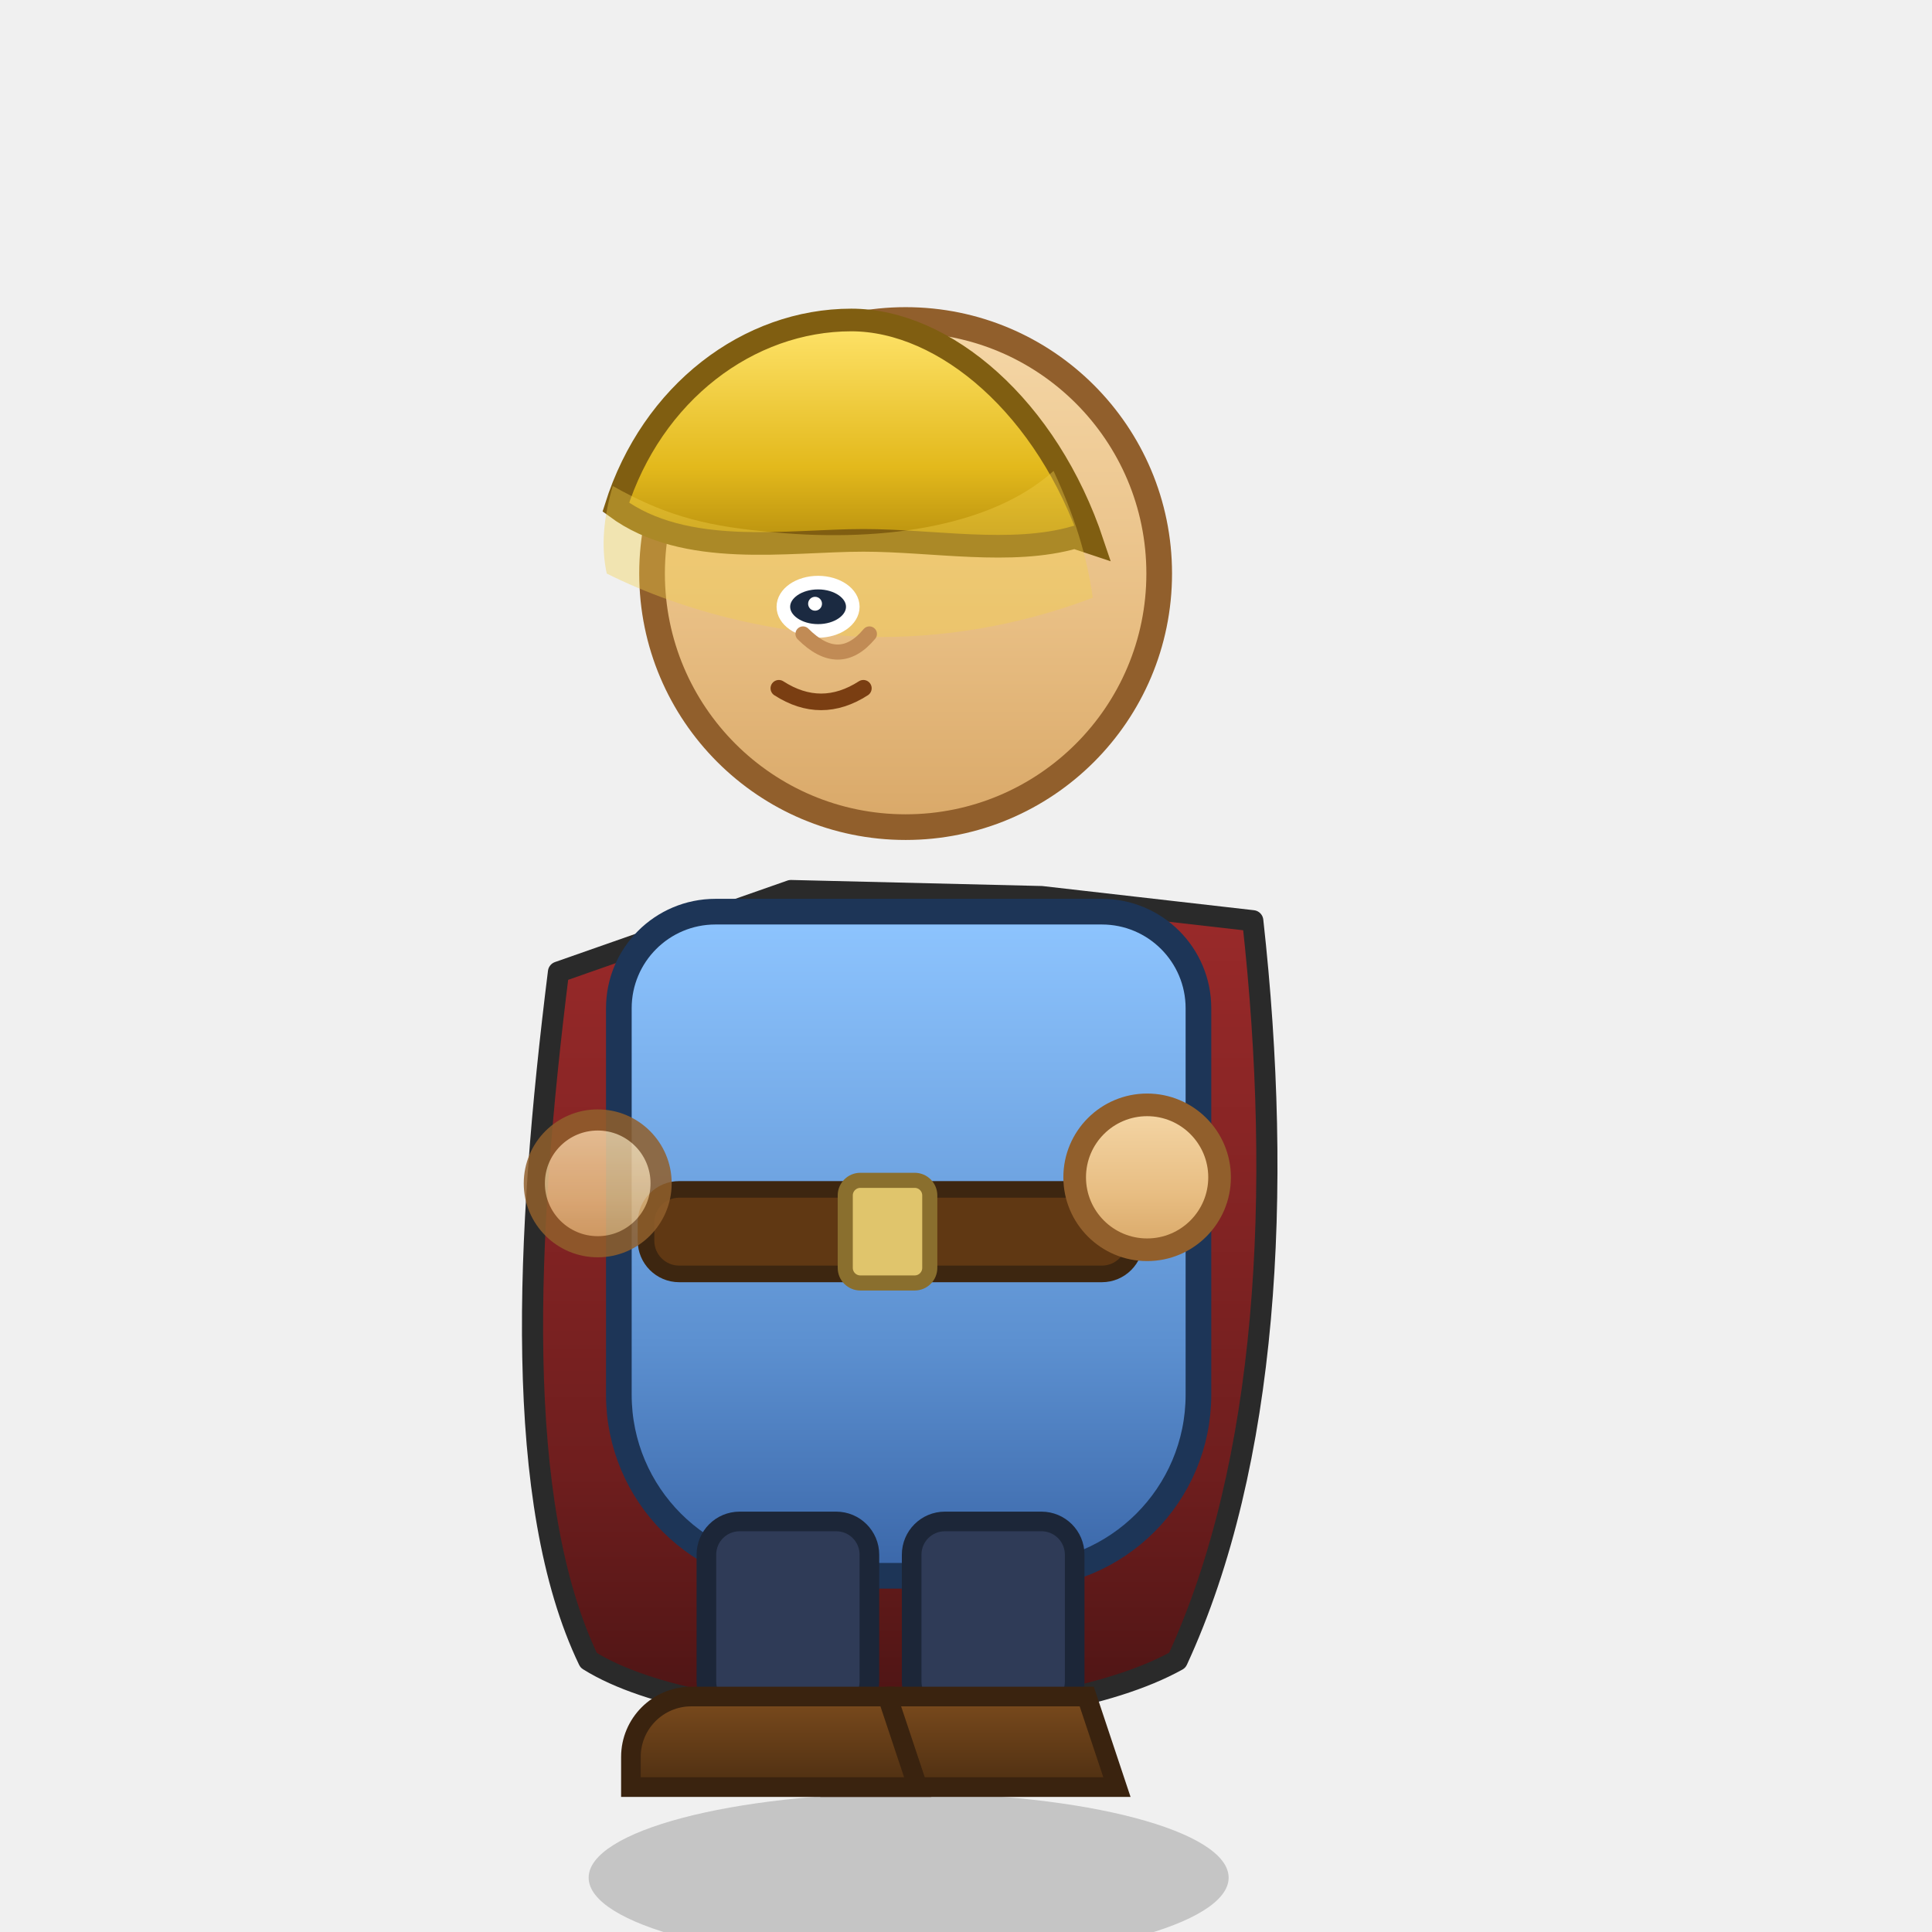
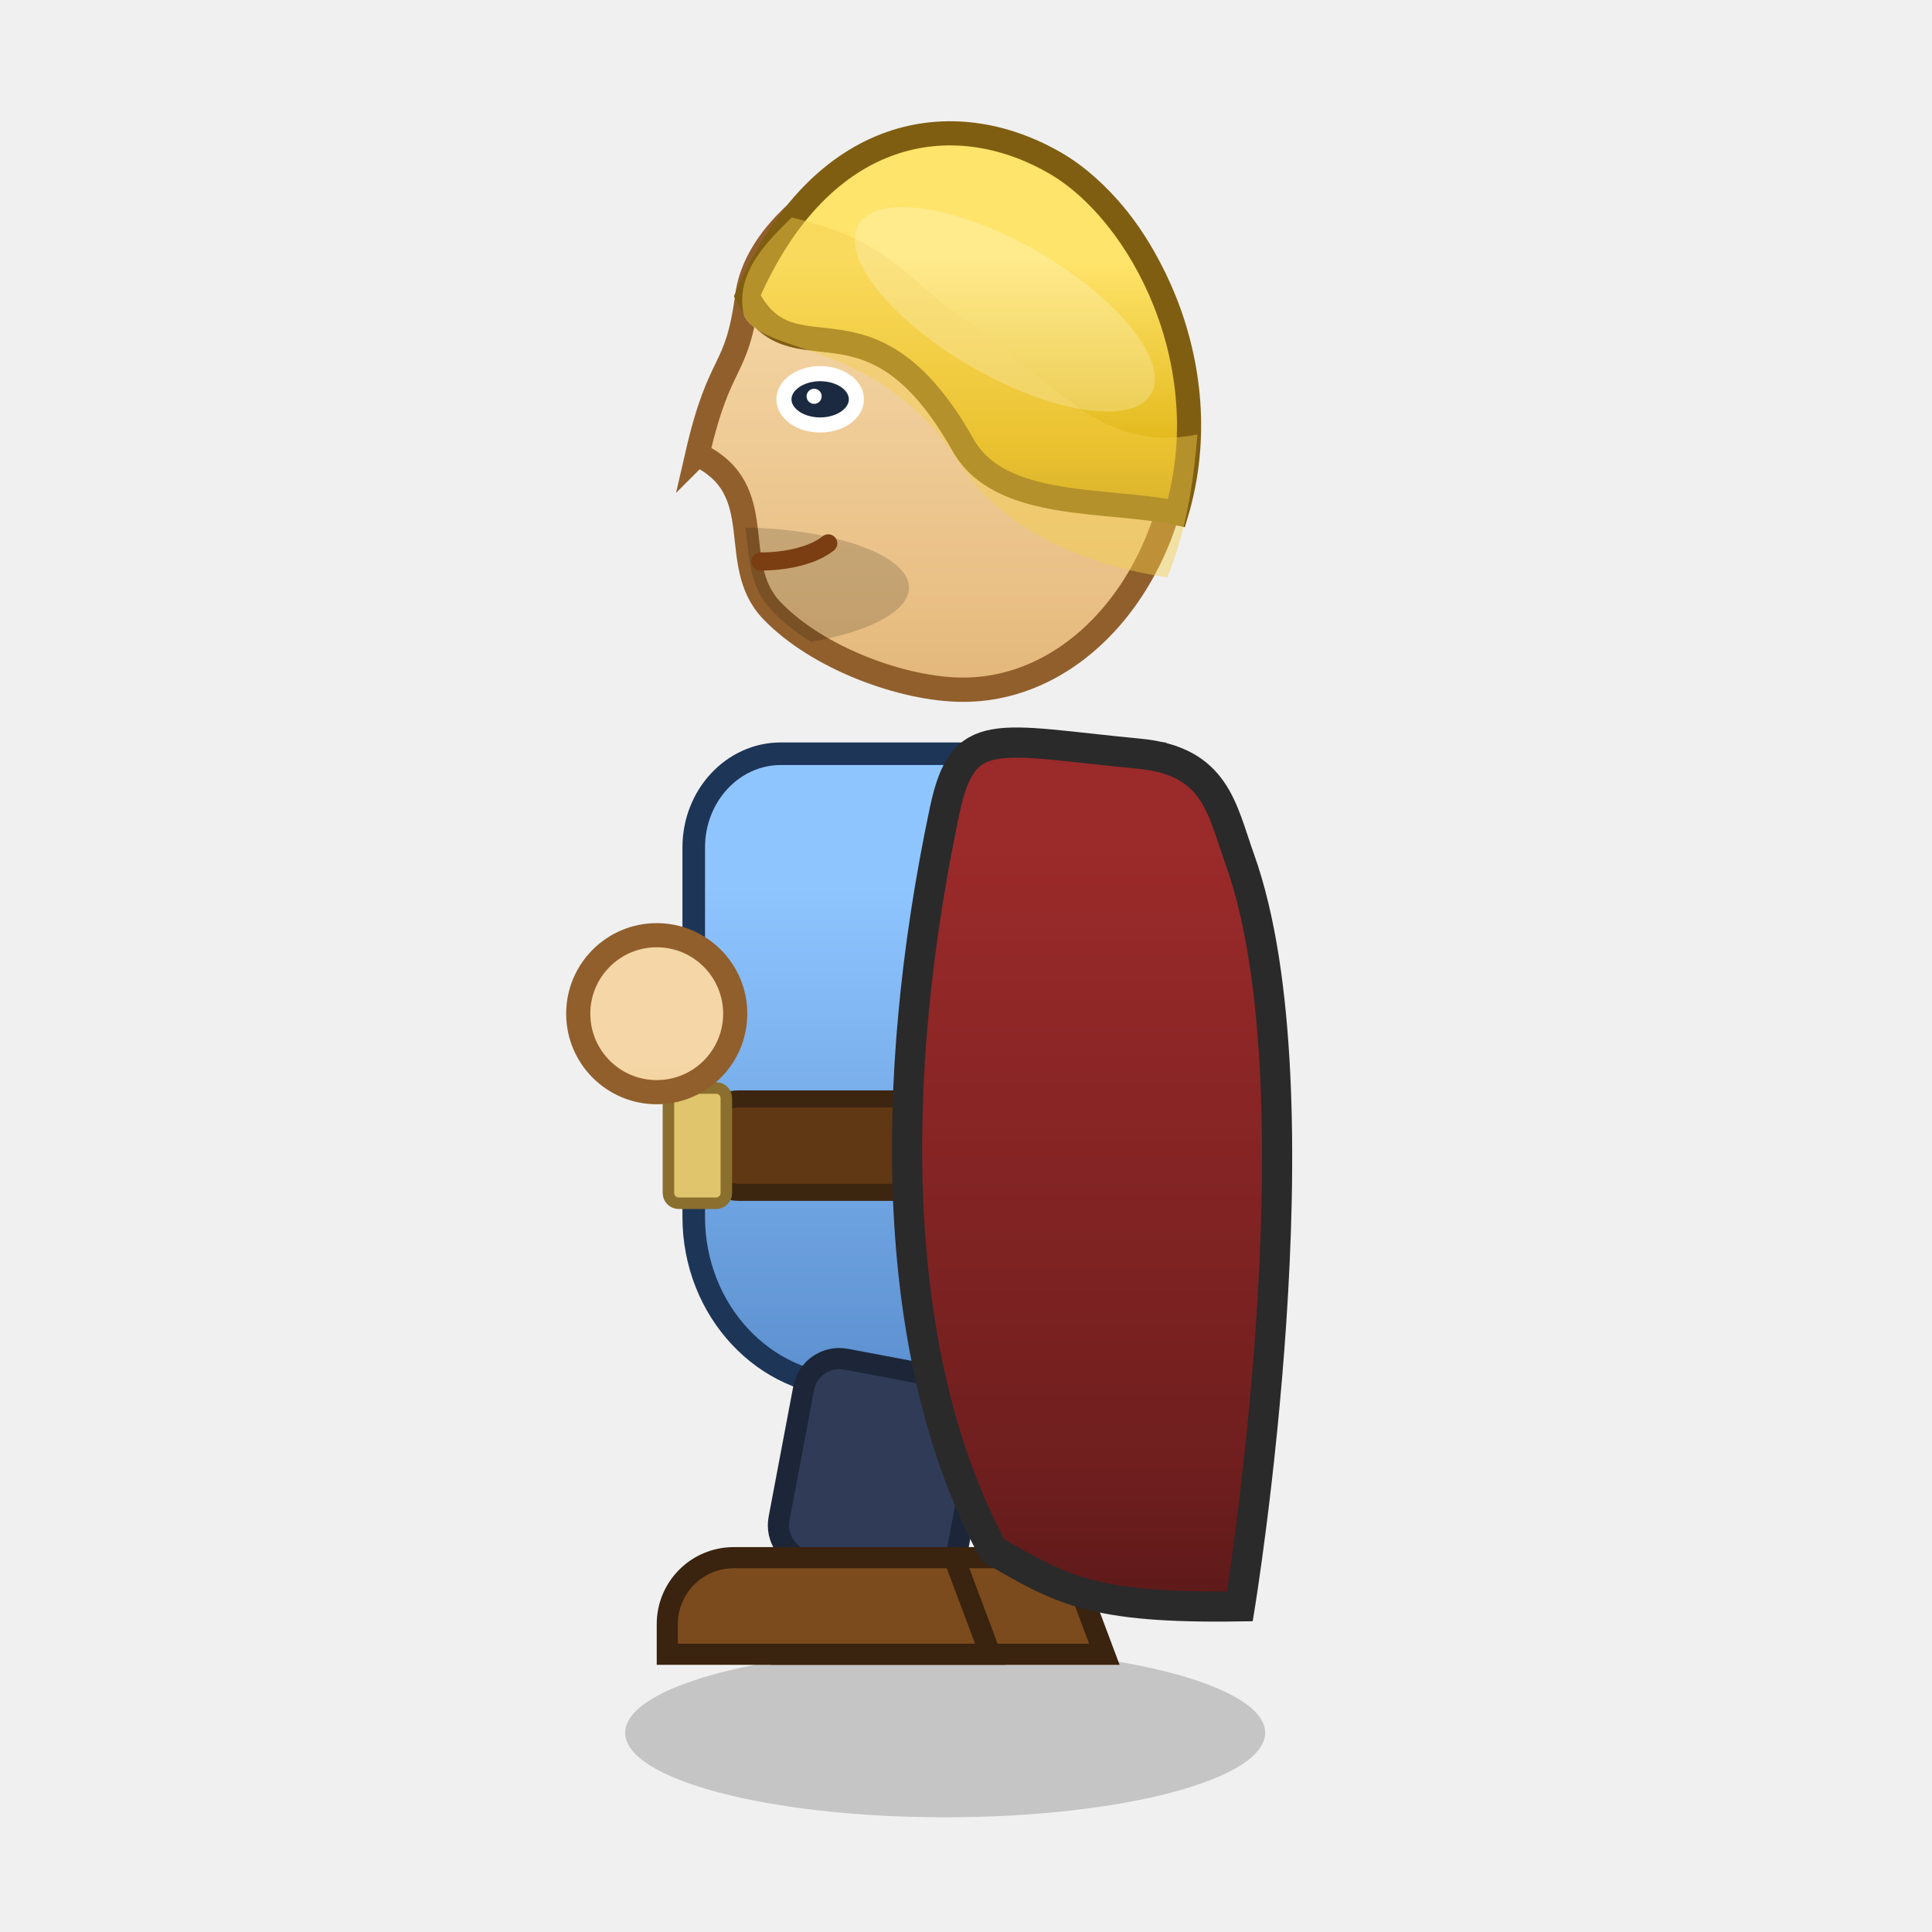
- <svg xmlns="http://www.w3.org/2000/svg" width="64" height="64" viewBox="0 0 64 64" version="1.1">
-   <defs>
+ <svg xmlns="http://www.w3.org/2000/svg" xmlns:xlink="http://www.w3.org/1999/xlink" width="64" height="64" viewBox="0 0 64 64" version="1.1" id="svg8402">
+   <defs id="defs8368">
    <linearGradient id="skin" x1="0%" y1="0%" x2="0%" y2="100%">
-       <stop offset="0%" stop-color="#f5d7a7" />
-       <stop offset="60%" stop-color="#e8be83" />
-       <stop offset="100%" stop-color="#d9a868" />
+       <stop offset="0%" stop-color="#f5d7a7" id="stop8335" />
+       <stop offset="60%" stop-color="#e8be83" id="stop8337" />
+       <stop offset="100%" stop-color="#d9a868" id="stop8339" />
    </linearGradient>
    <linearGradient id="hair" x1="0%" y1="0%" x2="0%" y2="100%">
-       <stop offset="0%" stop-color="#ffe46b" />
-       <stop offset="65%" stop-color="#e3b91c" />
-       <stop offset="100%" stop-color="#b78f0e" />
+       <stop offset="0%" stop-color="#ffe46b" id="stop8342" />
+       <stop offset="65%" stop-color="#e3b91c" id="stop8344" />
+       <stop offset="100%" stop-color="#b78f0e" id="stop8346" />
    </linearGradient>
    <linearGradient id="robe" x1="0%" y1="0%" x2="0%" y2="100%">
-       <stop offset="0%" stop-color="#8ec5ff" />
-       <stop offset="65%" stop-color="#5c90d0" />
-       <stop offset="100%" stop-color="#3a66a8" />
+       <stop offset="0%" stop-color="#8ec5ff" id="stop8349" />
+       <stop offset="65%" stop-color="#5c90d0" id="stop8351" />
+       <stop offset="100%" stop-color="#3a66a8" id="stop8353" />
    </linearGradient>
    <linearGradient id="cape" x1="0%" y1="0%" x2="0%" y2="100%">
-       <stop offset="0%" stop-color="#9b2a2a" />
-       <stop offset="70%" stop-color="#6f1e1e" />
-       <stop offset="100%" stop-color="#4c1414" />
+       <stop offset="0%" stop-color="#9b2a2a" id="stop8356" />
+       <stop offset="70%" stop-color="#6f1e1e" id="stop8358" />
+       <stop offset="100%" stop-color="#4c1414" id="stop8360" />
    </linearGradient>
    <linearGradient id="boot" x1="0%" y1="0%" x2="0%" y2="100%">
-       <stop offset="0%" stop-color="#7b4b1d" />
-       <stop offset="100%" stop-color="#4e2f12" />
+       <stop offset="0%" stop-color="#7b4b1d" id="stop8363" />
+       <stop offset="100%" stop-color="#4e2f12" id="stop8365" />
    </linearGradient>
+     <linearGradient id="robe-5" x1="23.655" y1="27.979" x2="23.655" y2="52.001" gradientTransform="matrix(0.9532734,0,0,1.049017,1.805204,4.8)" gradientUnits="userSpaceOnUse">
+       <stop offset="0%" stop-color="#8ec5ff" id="stop16" />
+       <stop offset="65%" stop-color="#5c90d0" id="stop18" />
+       <stop offset="100%" stop-color="#3a66a8" id="stop20" />
+     </linearGradient>
+     <linearGradient id="hair-3" x1="17.967" y1="12.026" x2="17.967" y2="25.144" gradientTransform="matrix(1.398353,0,0,0.7151273,1.805204,4.8)" gradientUnits="userSpaceOnUse">
+       <stop offset="0%" stop-color="#ffe46b" id="stop9" />
+       <stop offset="65%" stop-color="#e3b91c" id="stop11" />
+       <stop offset="100%" stop-color="#b78f0e" id="stop13" />
+     </linearGradient>
+     <linearGradient id="cape-5" x1="19.67" y1="27.776" x2="19.67" y2="56.957" gradientTransform="matrix(0.9866997,0,0,1.01348,1.805204,4.8)" gradientUnits="userSpaceOnUse">
+       <stop offset="0%" stop-color="#9b2a2a" id="stop23" />
+       <stop offset="70%" stop-color="#6f1e1e" id="stop25" />
+       <stop offset="100%" stop-color="#4c1414" id="stop27" />
+     </linearGradient>
+     <linearGradient xlink:href="#robe-5" id="linearGradient12579" gradientUnits="userSpaceOnUse" gradientTransform="matrix(0.9532734,0,0,1.049017,-64,0)" x1="23.655" y1="27.979" x2="23.655" y2="52.001" />
+     <linearGradient xlink:href="#skin" id="linearGradient12577" gradientUnits="userSpaceOnUse" x1="24.35" y1="8.95" x2="24.35" y2="28.05" gradientTransform="translate(-64)" />
+     <linearGradient xlink:href="#hair-3" id="linearGradient12575" gradientUnits="userSpaceOnUse" gradientTransform="matrix(1.398353,0,0,0.7151273,-64,0)" x1="17.967" y1="12.026" x2="17.967" y2="25.144" />
+     <linearGradient xlink:href="#skin" id="linearGradient12573" gradientUnits="userSpaceOnUse" x1="40.3" y1="35.2" x2="40.3" y2="41.2" gradientTransform="matrix(-1,0,0,1,64,0)" />
+     <linearGradient xlink:href="#boot" id="linearGradient12571" gradientUnits="userSpaceOnUse" gradientTransform="matrix(1.721288,0,0,0.5809602,-64,0)" x1="14.579" y1="96.478" x2="14.579" y2="103.191" />
+     <linearGradient xlink:href="#boot" id="linearGradient12569" gradientUnits="userSpaceOnUse" gradientTransform="matrix(1.721288,0,0,0.5809602,-64,0)" x1="18.878" y1="96.478" x2="18.878" y2="103.191" />
+     <linearGradient xlink:href="#cape-5" id="linearGradient12567" gradientUnits="userSpaceOnUse" gradientTransform="matrix(0.9866997,0,0,1.01348,-64,0)" x1="19.67" y1="27.776" x2="19.67" y2="56.957" />
  </defs>
-   <g transform="translate(64,0) scale(-1,1)">
-     <ellipse cx="33.9" cy="62.2" rx="10.6" ry="2.8" fill="#000" opacity="0.18" />
-     <path d="M22.5,30.5 C21.5,39.5 22.0,48.5 25.0,55.0 C29.5,57.5 40.5,57.5 44.5,55.0 C47.0,49.8 46.6,41.0 45.5,32.2 L37.8,29.5 L29.5,29.7 Z" fill="url(#cape)" stroke="#2a2a2a" stroke-width="0.7" stroke-linejoin="round" />
-     <path d="M28.5,30.2 h11.8 a3.2,3.2 0 0 1 3.2,3.2 v12.8 a6.0,6.0 0 0 1 -6.0,6.0 h-7.2 a6.0,6.0 0 0 1 -6.0,-6.0 V33.4 a3.2,3.2 0 0 1 3.2,-3.2 z" fill="url(#robe)" stroke="#1d3557" stroke-width="0.85" />
-     <rect x="26.4" y="39.4" width="16.2" height="2.8" rx="1.1" fill="#603813" stroke="#3d2610" stroke-width="0.55" />
-     <rect x="33.2" y="39.1" width="2.8" height="3.4" rx="0.5" fill="#e0c56c" stroke="#8a6f2e" stroke-width="0.5" />
-     <circle cx="34" cy="19" r="8.4" fill="url(#skin)" stroke="#915f2c" stroke-width="0.85" />
-     <path d="M27.8,18.0 C29.3,13.5 32.7,10.6 35.8,10.6 c3.4,0 6.6,2.4 7.8,6.2 c-2.3,1.7 -5.7,1.1 -8.2,1.1 c-2.3,0 -4.9,0.5 -7,-0.1 z" fill="url(#hair)" stroke="#805e11" stroke-width="0.75" />
-     <path d="M29.1,15.6 c2.1,1.9 5.9,2.4 9.6,2.0 c2.1,-0.2 3.4,-0.6 5.0,-1.5 c0.3,1.0 0.4,2.0 0.2,2.9 c-2.6,1.3 -5.9,2.1 -9.1,2.1 c-2.5,0 -4.9,-0.5 -7.0,-1.3 c0.2,-1.4 0.6,-2.7 1.3,-4.2 z" fill="#f3cf4a" opacity="0.38" />
-     <ellipse cx="36.9" cy="20.1" rx="1.15" ry="0.8" fill="#1b2a41" stroke="#ffffff" stroke-width="0.45" />
-     <circle cx="37.0" cy="20.0" r="0.23" fill="#ffffff" />
-     <path d="M35.2,21.0 q1.0,1.2 2.2,0" fill="none" stroke="#c18b55" stroke-width="0.5" stroke-linecap="round" />
-     <path d="M35.4,22.8 q1.4,0.9 2.8,0" fill="none" stroke="#7a3e12" stroke-width="0.55" stroke-linecap="round" />
-     <circle cx="26.0" cy="39.0" r="2.4" fill="url(#skin)" stroke="#915f2c" stroke-width="0.75" />
-     <circle cx="44.2" cy="39.2" r="2.1" fill="url(#skin)" stroke="#915f2c" stroke-width="0.7" opacity="0.85" />
-     <rect x="28.4" y="50.4" width="5.4" height="6.4" rx="1.1" fill="#2f3b57" stroke="#1c2638" stroke-width="0.65" />
-     <rect x="35.2" y="50.4" width="5.4" height="6.4" rx="1.1" fill="#2f3b57" stroke="#1c2638" stroke-width="0.65" />
-     <path d="M28.0,56.2 h6.5 a2.0,2.0 0 0 1 2.0,2.0 v1.0 h-9.5 z" fill="url(#boot)" stroke="#3a230f" stroke-width="0.65" />
-     <path d="M34.6,56.2 h6.5 a2.0,2.0 0 0 1 2.0,2.0 v1.0 h-9.5 z" fill="url(#boot)" stroke="#3a230f" stroke-width="0.65" />
+   <g id="g12716" transform="translate(64)">
+     <ellipse cx="32.69" cy="57.4" rx="10.6" ry="2.8" fill="#000000" opacity="0.18" id="ellipse12533" transform="scale(-1,1)" />
+     <path d="m -26.259,24.968 h -11.872 a 2.888,3.103 0 0 0 -2.888,3.103 v 12.241 a 5.214,5.603 0 0 0 5.214,5.603 h 7.219 a 5.214,5.603 0 0 0 5.214,-5.603 V 28.072 a 2.888,3.103 0 0 0 -2.888,-3.103 z" fill="url(#robe)" stroke="#1d3557" stroke-width="0.748" id="path12535" style="fill:url(#linearGradient12579)" />
+     <rect x="22.875" y="36.404" width="17.74" height="3.093" rx="1.075" fill="#603813" stroke="#3d2610" stroke-width="0.567" id="rect12537" transform="scale(-1,1)" />
+     <rect x="39.939" y="36.041" width="1.918" height="3.818" rx="0.339" fill="#e0c56c" stroke="#8a6f2e" stroke-width="0.382" id="rect12539" transform="scale(-1,1)" />
+     <path id="path12541" style="fill:url(#linearGradient12577);stroke:#915f2c;stroke-width:0.805" d="m -40.898,15.052 c 2.461,1.167 0.968,3.599 2.461,5.167 1.493,1.568 4.34,2.629 6.342,2.629 4.005,-4e-6 7.251,-4.095 7.251,-9.147 0,-5.052 -3.247,-9.067 -7.251,-9.147 -1.85,-0.037 -6.74,2.161 -7.15,5.247 -0.352,2.649 -0.897,1.961 -1.654,5.252 z" />
+     <path d="m -25.028,16.995 c 1.461,-4.93 -1.164,-9.946 -4.022,-11.596 -3.378,-1.95 -7.734,-1.249 -10.195,4.401 1.525,2.959 4.045,-0.565 7.15,4.947 1.227,2.178 4.812,1.754 7.067,2.248 z" fill="url(#hair)" stroke="#805e11" stroke-width="0.8" id="path12543" style="fill:url(#linearGradient12575)" />
+     <path d="m -24.332,14.394 c -3.128,0.619 -4.512,-1.522 -7.863,-3.918 -1.978,-1.373 -2.263,-2.48 -5.58,-3.271 -0.81,0.803 -1.913,1.848 -1.576,3.265 0.7,1.349 4.488,0.745 7.155,4.898 1.513,2.356 4.42,3.389 6.862,3.759 0.577,-1.399 0.844,-2.861 1.001,-4.734 z" fill="#f3cf4a" opacity="0.45" id="path12545" />
+     <ellipse cx="36.831" cy="13.228" rx="1.2" ry="0.85" fill="#1b2a41" stroke="#ffffff" stroke-width="0.5" id="ellipse12547" transform="scale(-1,1)" />
+     <circle cx="37.031" cy="13.128" r="0.25" fill="#ffffff" id="circle12549" transform="scale(-1,1)" />
+     <path id="path12551" d="m -39.307,17.473 a 5.8,2 0 0 1 5.42,1.992 5.8,2 0 0 1 -3.258,1.795 c -0.489,-0.312 -0.931,-0.661 -1.293,-1.041 -0.75,-0.787 -0.747,-1.793 -0.869,-2.746 z" style="opacity:0.16;fill:#000000" />
+     <circle cx="42.245" cy="33.58" r="2.6" fill="url(#skin)" stroke="#915f2c" stroke-width="0.8" id="circle12553" style="fill:url(#linearGradient12573)" transform="scale(-1,1)" />
+     <rect x="22.186" y="50.923" width="6" height="6.8" rx="1.2" fill="#2f3b57" stroke="#1c2638" stroke-width="0.7" id="rect12555" transform="matrix(-0.9826014,-0.1857269,-0.1857269,0.9826014,0,0)" />
+     <path d="m -28.617,51.6 h -7.3 a 2.2,2.2 0 0 0 -2.2,2.2 v 1 h 10.7 z" fill="url(#boot)" stroke="#3a230f" stroke-width="0.7" id="path12557" style="fill:url(#linearGradient12571)" />
+     <path d="m -32.395,51.6 h -7.3 a 2.2,2.2 0 0 0 -2.2,2.2 v 1 h 10.7 z" fill="url(#boot)" stroke="#3a230f" stroke-width="0.7" id="path12559" style="fill:url(#linearGradient12569)" />
+     <ellipse cx="21.477" cy="24.232" rx="5.6" ry="2.2" fill="#ffffff" opacity="0.22" id="ellipse12561" transform="matrix(-0.8660254,-0.5,-0.5,0.8660254,0,0)" />
+     <path id="path12563" style="fill:url(#linearGradient12567);stroke:#2a2a2a;stroke-opacity:1" d="m -26.259,24.968 c 2.538,0.243 2.732,1.829 3.33,3.5 2.778,7.766 0,24.744 0,24.744 -4.876,0.074 -5.905,-0.541 -8.176,-1.861 -3.4,-6.3 -3.519,-15.422 -1.602,-24.5 0.612,-2.896 1.669,-2.34 6.448,-1.883 z" />
+     <path d="m -36.563,18 c -0.5,0.4 -1.375,0.6 -2.25,0.6" fill="none" stroke="#7a3e12" stroke-width="0.6" stroke-linecap="round" id="path12565" />
  </g>
</svg>
